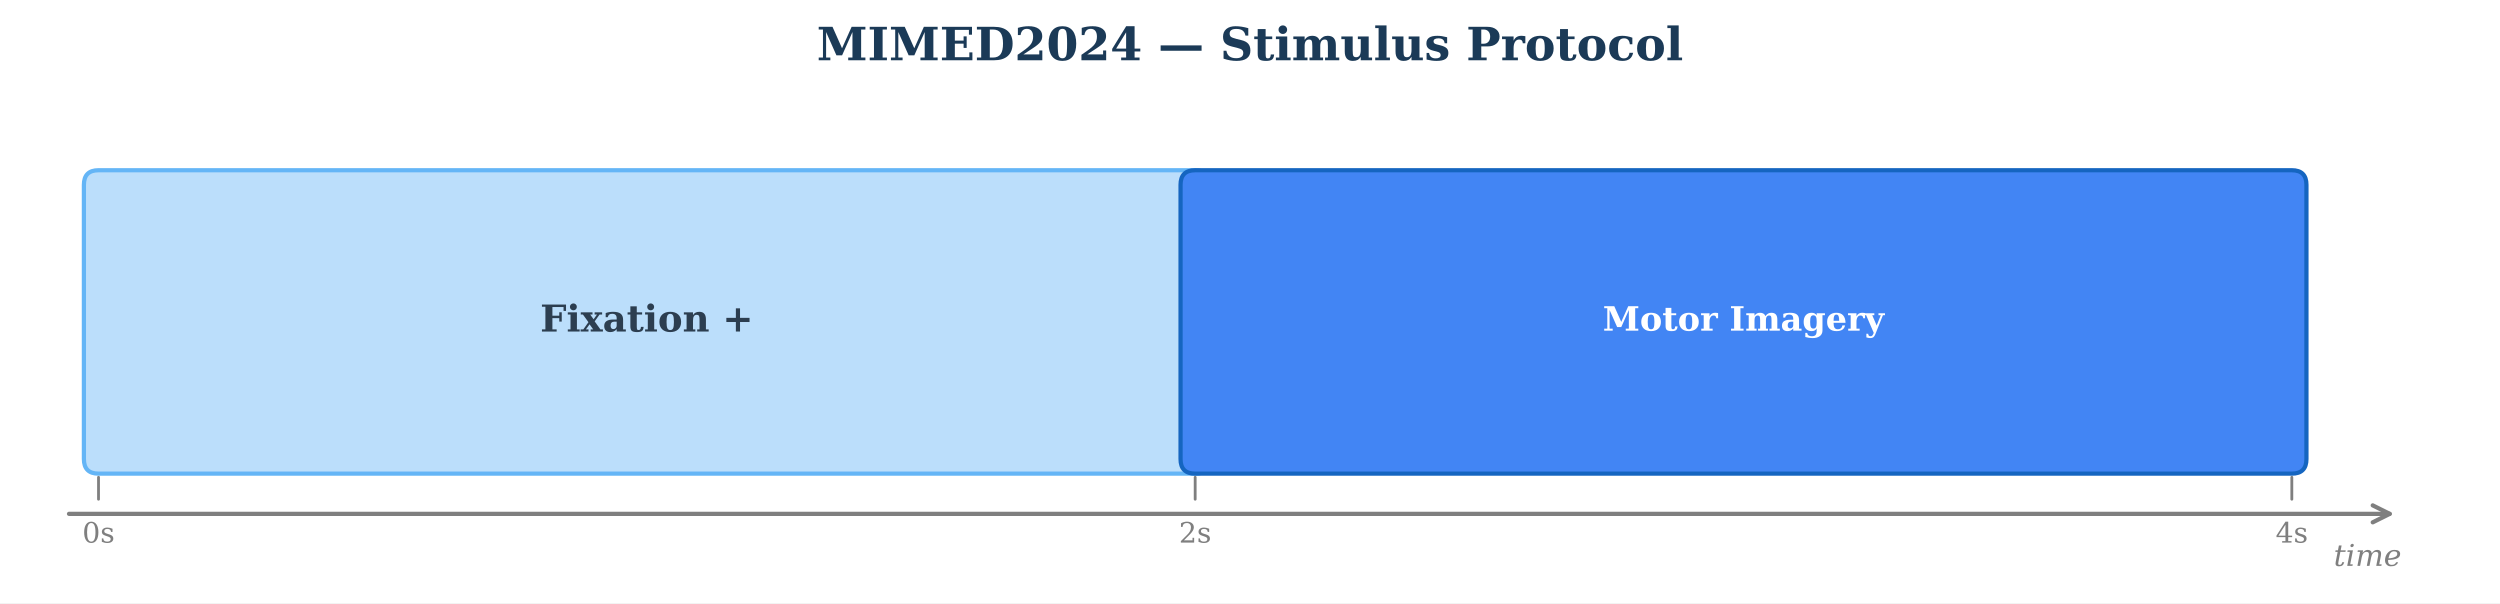
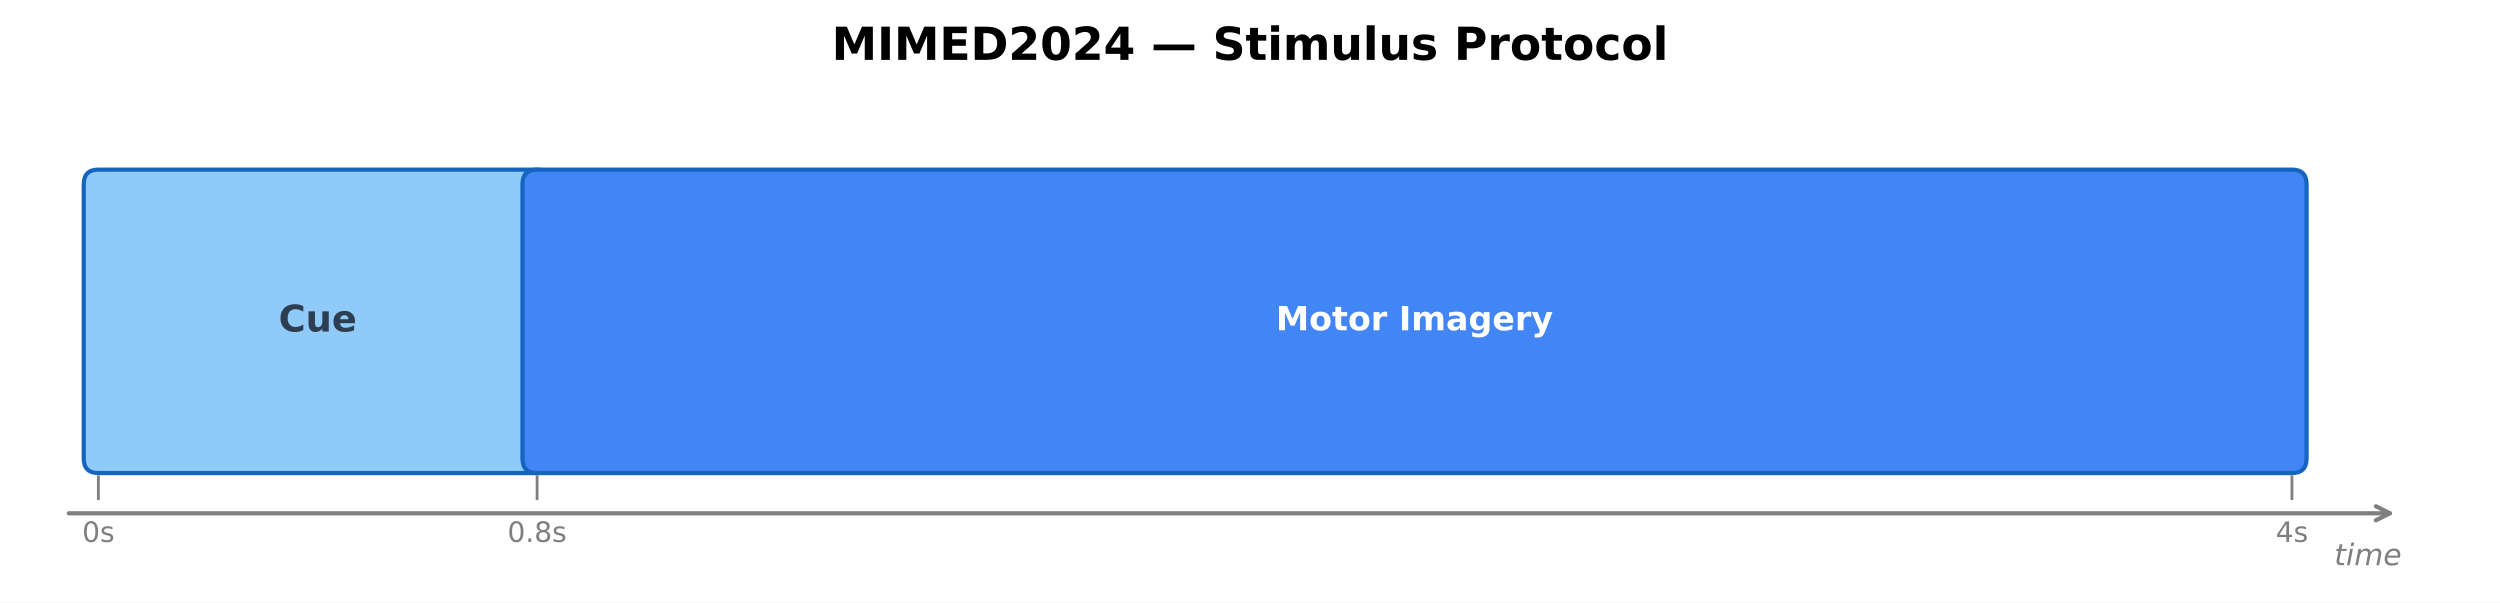
- <svg xmlns="http://www.w3.org/2000/svg" xmlns:xlink="http://www.w3.org/1999/xlink" width="708.48pt" height="170.95pt" viewBox="0 0 708.48 170.95" version="1.1">
+ <svg xmlns="http://www.w3.org/2000/svg" xmlns:xlink="http://www.w3.org/1999/xlink" width="712.8pt" height="171.788pt" viewBox="0 0 712.8 171.788" version="1.1">
  <defs>
    <style type="text/css">*{stroke-linejoin: round; stroke-linecap: butt}</style>
  </defs>
  <g id="figure_1">
    <g id="patch_1">
-       <path d="M 0 170.95  L 708.48 170.95  L 708.48 0  L 0 0  z " style="fill: #ffffff" />
+       <path d="M 0 171.788  L 712.8 171.788  L 712.8 0  L 0 0  z " style="fill: #ffffff" />
    </g>
    <g id="axes_1">
      <g id="patch_2">
-         <path d="M 27.919 134.226  L 338.701 134.226  Q 342.845 134.226 342.845 130.082  L 342.845 52.387  Q 342.845 48.243 338.701 48.243  L 27.919 48.243  Q 23.775 48.243 23.775 52.387  L 23.775 130.082  Q 23.775 134.226 27.919 134.226  z " clip-path="url(#pa385cf62bd)" style="fill: #bbdefb; stroke: #64b5f6; stroke-width: 1.2" />
+         <path d="M 28.048 134.88  L 153.134 134.88  Q 157.304 134.88 157.304 130.711  L 157.304 52.532  Q 157.304 48.362 153.134 48.362  L 28.048 48.362  Q 23.878 48.362 23.878 52.532  L 23.878 130.711  Q 23.878 134.88 28.048 134.88  z " clip-path="url(#p631cf257eb)" style="fill: #90caf9; stroke: #1565c0; stroke-width: 1.2" />
      </g>
      <g id="patch_3">
-         <path d="M 338.701 134.226  L 649.483 134.226  Q 653.627 134.226 653.627 130.082  L 653.627 52.387  Q 653.627 48.243 649.483 48.243  L 338.701 48.243  Q 334.557 48.243 334.557 52.387  L 334.557 130.082  Q 334.557 134.226 338.701 134.226  z " clip-path="url(#pa385cf62bd)" style="fill: #4285f4; stroke: #1565c0; stroke-width: 1.2" />
+         <path d="M 153.134 134.88  L 653.481 134.88  Q 657.65 134.88 657.65 130.711  L 657.65 52.532  Q 657.65 48.362 653.481 48.362  L 153.134 48.362  Q 148.965 48.362 148.965 52.532  L 148.965 130.711  Q 148.965 134.88 153.134 134.88  z " clip-path="url(#p631cf257eb)" style="fill: #4285f4; stroke: #1565c0; stroke-width: 1.2" />
      </g>
      <g id="line2d_1">
-         <path d="M 27.919 135.262  L 27.919 141.477  " clip-path="url(#pa385cf62bd)" style="fill: none; stroke: #7f7f7f; stroke-width: 0.8; stroke-linecap: round" />
+         <path d="M 28.048 135.923  L 28.048 142.177  " clip-path="url(#p631cf257eb)" style="fill: none; stroke: #7f7f7f; stroke-width: 0.8; stroke-linecap: square" />
      </g>
      <g id="line2d_2">
-         <path d="M 338.701 135.262  L 338.701 141.477  " clip-path="url(#pa385cf62bd)" style="fill: none; stroke: #7f7f7f; stroke-width: 0.8; stroke-linecap: round" />
+         <path d="M 153.134 135.923  L 153.134 142.177  " clip-path="url(#p631cf257eb)" style="fill: none; stroke: #7f7f7f; stroke-width: 0.8; stroke-linecap: square" />
      </g>
      <g id="line2d_3">
-         <path d="M 649.483 135.262  L 649.483 141.477  " clip-path="url(#pa385cf62bd)" style="fill: none; stroke: #7f7f7f; stroke-width: 0.8; stroke-linecap: round" />
+         <path d="M 653.481 135.923  L 653.481 142.177  " clip-path="url(#p631cf257eb)" style="fill: none; stroke: #7f7f7f; stroke-width: 0.8; stroke-linecap: square" />
      </g>
      <g id="text_1">
-         <g clip-path="url(#pa385cf62bd)">
-           <g style="fill: #2c3e50" transform="translate(153.0912 93.96234) scale(0.105 -0.105)">
+         <g clip-path="url(#p631cf257eb)">
+           <g style="fill: #2c3e50" transform="translate(79.43972 94.5186) scale(0.105 -0.105)">
            <defs>
-               <path id="DejaVuSerif-Bold-29" d="M 300 0  L 300 378  L 897 378  L 897 4288  L 300 4288  L 300 4666  L 4459 4666  L 4459 3566  L 4031 3566  L 4031 4238  L 2106 4238  L 2106 2741  L 3291 2741  L 3291 3334  L 3719 3334  L 3719 1722  L 3291 1722  L 3291 2316  L 2106 2316  L 2106 378  L 2841 378  L 2841 0  L 300 0  z " transform="scale(0.015625)" />
-               <path id="DejaVuSerif-Bold-4c" d="M 588 4263  Q 588 4516 763 4689  Q 938 4863 1191 4863  Q 1438 4863 1611 4689  Q 1784 4516 1784 4263  Q 1784 4016 1611 3842  Q 1438 3669 1191 3669  Q 938 3669 763 3841  Q 588 4013 588 4263  z M 1797 378  L 2272 378  L 2272 0  L 219 0  L 219 378  L 691 378  L 691 2944  L 219 2944  L 219 3322  L 1797 3322  L 1797 378  z " transform="scale(0.015625)" />
-               <path id="DejaVuSerif-Bold-5b" d="M 2247 2119  L 2834 2944  L 2425 2944  L 2425 3322  L 3719 3322  L 3719 2944  L 3278 2944  L 2431 1759  L 3419 378  L 3859 378  L 3859 0  L 1747 0  L 1747 378  L 2175 378  L 1550 1253  L 922 378  L 1369 378  L 1369 0  L 0 0  L 0 378  L 475 378  L 1356 1619  L 403 2944  L 31 2944  L 31 3322  L 2059 3322  L 2059 2944  L 1656 2944  L 2247 2119  z " transform="scale(0.015625)" />
-               <path id="DejaVuSerif-Bold-44" d="M 3525 2041  L 3525 378  L 4000 378  L 4000 0  L 2419 0  L 2419 422  Q 2200 159 1931 34  Q 1663 -91 1319 -91  Q 809 -91 536 182  Q 263 456 263 966  Q 263 1525 655 1803  Q 1047 2081 1838 2081  L 2419 2081  L 2419 2278  Q 2419 2681 2228 2873  Q 2038 3066 1638 3066  Q 1306 3066 1126 2930  Q 947 2794 872 2484  L 519 2484  L 519 3200  Q 816 3306 1134 3359  Q 1453 3413 1806 3413  Q 2697 3413 3111 3081  Q 3525 2750 3525 2041  z M 2419 1044  L 2419 1709  L 2003 1709  Q 1694 1709 1528 1540  Q 1363 1372 1363 1056  Q 1363 741 1483 584  Q 1603 428 1850 428  Q 2106 428 2262 597  Q 2419 766 2419 1044  z " transform="scale(0.015625)" />
-               <path id="DejaVuSerif-Bold-57" d="M 634 2944  L 153 2944  L 153 3322  L 634 3322  L 634 4353  L 1741 4353  L 1741 3322  L 2663 3322  L 2663 2944  L 1741 2944  L 1741 909  Q 1741 475 1809 369  Q 1878 263 2059 263  Q 2259 263 2356 397  Q 2453 531 2459 813  L 2925 813  Q 2897 313 2651 111  Q 2406 -91 1806 -91  Q 1122 -91 878 123  Q 634 338 634 909  L 634 2944  z " transform="scale(0.015625)" />
-               <path id="DejaVuSerif-Bold-52" d="M 2138 263  Q 2488 263 2630 563  Q 2772 863 2772 1663  Q 2772 2463 2631 2761  Q 2491 3059 2138 3059  Q 1784 3059 1640 2757  Q 1497 2456 1497 1663  Q 1497 869 1640 566  Q 1784 263 2138 263  z M 2138 -91  Q 1259 -91 761 376  Q 263 844 263 1663  Q 263 2484 761 2948  Q 1259 3413 2138 3413  Q 3019 3413 3516 2948  Q 4013 2484 4013 1663  Q 4013 844 3514 376  Q 3016 -91 2138 -91  z " transform="scale(0.015625)" />
-               <path id="DejaVuSerif-Bold-51" d="M 219 0  L 219 378  L 691 378  L 691 2944  L 219 2944  L 219 3322  L 1797 3322  L 1797 2853  Q 1997 3150 2253 3281  Q 2509 3413 2900 3413  Q 3459 3413 3745 3083  Q 4031 2753 4031 2113  L 4031 378  L 4506 378  L 4506 0  L 2522 0  L 2522 378  L 2925 378  L 2925 2144  Q 2925 2566 2817 2730  Q 2709 2894 2444 2894  Q 2109 2894 1953 2648  Q 1797 2403 1797 1869  L 1797 378  L 2203 378  L 2203 0  L 219 0  z " transform="scale(0.015625)" />
-               <path id="DejaVuSerif-Bold-3" transform="scale(0.015625)" />
-               <path id="DejaVuSerif-Bold-e" d="M 3041 4013  L 3041 2369  L 4684 2369  L 4684 1650  L 3041 1650  L 3041 6  L 2322 6  L 2322 1650  L 678 1650  L 678 2369  L 2322 2369  L 2322 4013  L 3041 4013  z " transform="scale(0.015625)" />
+               <path id="DejaVuSans-Bold-43" d="M 4288 256  Q 3956 84 3597 -3  Q 3238 -91 2847 -91  Q 1681 -91 1000 561  Q 319 1213 319 2328  Q 319 3447 1000 4098  Q 1681 4750 2847 4750  Q 3238 4750 3597 4662  Q 3956 4575 4288 4403  L 4288 3438  Q 3953 3666 3628 3772  Q 3303 3878 2944 3878  Q 2300 3878 1931 3465  Q 1563 3053 1563 2328  Q 1563 1606 1931 1193  Q 2300 781 2944 781  Q 3303 781 3628 887  Q 3953 994 4288 1222  L 4288 256  z " transform="scale(0.015625)" />
+               <path id="DejaVuSans-Bold-75" d="M 500 1363  L 500 3500  L 1625 3500  L 1625 3150  Q 1625 2866 1622 2436  Q 1619 2006 1619 1863  Q 1619 1441 1641 1255  Q 1663 1069 1716 984  Q 1784 875 1895 815  Q 2006 756 2150 756  Q 2500 756 2700 1025  Q 2900 1294 2900 1772  L 2900 3500  L 4019 3500  L 4019 0  L 2900 0  L 2900 506  Q 2647 200 2364 54  Q 2081 -91 1741 -91  Q 1134 -91 817 281  Q 500 653 500 1363  z " transform="scale(0.015625)" />
+               <path id="DejaVuSans-Bold-65" d="M 4031 1759  L 4031 1441  L 1416 1441  Q 1456 1047 1700 850  Q 1944 653 2381 653  Q 2734 653 3104 758  Q 3475 863 3866 1075  L 3866 213  Q 3469 63 3072 -14  Q 2675 -91 2278 -91  Q 1328 -91 801 392  Q 275 875 275 1747  Q 275 2603 792 3093  Q 1309 3584 2216 3584  Q 3041 3584 3536 3087  Q 4031 2591 4031 1759  z M 2881 2131  Q 2881 2450 2695 2645  Q 2509 2841 2209 2841  Q 1884 2841 1681 2658  Q 1478 2475 1428 2131  L 2881 2131  z " transform="scale(0.015625)" />
            </defs>
-             <use xlink:href="#DejaVuSerif-Bold-29" />
-             <use xlink:href="#DejaVuSerif-Bold-4c" transform="translate(71 0)" />
-             <use xlink:href="#DejaVuSerif-Bold-5b" transform="translate(108.9844 0)" />
-             <use xlink:href="#DejaVuSerif-Bold-44" transform="translate(168.6094 0)" />
-             <use xlink:href="#DejaVuSerif-Bold-57" transform="translate(233.4062 0)" />
-             <use xlink:href="#DejaVuSerif-Bold-4c" transform="translate(279.5938 0)" />
-             <use xlink:href="#DejaVuSerif-Bold-52" transform="translate(317.5781 0)" />
-             <use xlink:href="#DejaVuSerif-Bold-51" transform="translate(384.2812 0)" />
-             <use xlink:href="#DejaVuSerif-Bold-3" transform="translate(456.9844 0)" />
-             <use xlink:href="#DejaVuSerif-Bold-e" transform="translate(491.7969 0)" />
+             <use xlink:href="#DejaVuSans-Bold-43" />
+             <use xlink:href="#DejaVuSans-Bold-75" transform="translate(73.38867 0)" />
+             <use xlink:href="#DejaVuSans-Bold-65" transform="translate(144.5801 0)" />
          </g>
        </g>
      </g>
      <g id="text_2">
-         <g clip-path="url(#pa385cf62bd)">
-           <g style="fill: #ffffff" transform="translate(454.2149 93.70216) scale(0.095 -0.095)">
+         <g clip-path="url(#p631cf257eb)">
+           <g style="fill: #ffffff" transform="translate(363.8045 94.16844) scale(0.095 -0.095)">
            <defs>
-               <path id="DejaVuSerif-Bold-30" d="M 269 0  L 269 378  L 863 378  L 863 4288  L 269 4288  L 269 4666  L 2194 4666  L 3525 1672  L 4863 4666  L 6784 4666  L 6784 4288  L 6188 4288  L 6188 378  L 6784 378  L 6784 0  L 4384 0  L 4384 378  L 4978 378  L 4978 3938  L 3531 684  L 2741 684  L 1300 3938  L 1300 378  L 1894 378  L 1894 0  L 269 0  z " transform="scale(0.015625)" />
-               <path id="DejaVuSerif-Bold-55" d="M 3438 3359  L 3438 2369  L 3084 2369  Q 3066 2634 2941 2764  Q 2816 2894 2578 2894  Q 2216 2894 2006 2575  Q 1797 2256 1797 1691  L 1797 378  L 2400 378  L 2400 0  L 219 0  L 219 378  L 691 378  L 691 2944  L 184 2944  L 184 3322  L 1797 3322  L 1797 2731  Q 1959 3078 2226 3245  Q 2494 3413 2881 3413  Q 2978 3413 3117 3398  Q 3256 3384 3438 3359  z " transform="scale(0.015625)" />
-               <path id="DejaVuSerif-Bold-2c" d="M 300 0  L 300 378  L 897 378  L 897 4288  L 300 4288  L 300 4666  L 2700 4666  L 2700 4288  L 2100 4288  L 2100 378  L 2700 378  L 2700 0  L 300 0  z " transform="scale(0.015625)" />
-               <path id="DejaVuSerif-Bold-50" d="M 3884 2778  Q 4116 3109 4384 3261  Q 4653 3413 5013 3413  Q 5584 3413 5867 3089  Q 6150 2766 6150 2113  L 6150 378  L 6625 378  L 6625 0  L 4647 0  L 4647 378  L 5044 378  L 5044 1947  Q 5044 2569 4948 2731  Q 4853 2894 4594 2894  Q 4300 2894 4137 2667  Q 3975 2441 3975 2022  L 3975 378  L 4372 378  L 4372 0  L 2472 0  L 2472 378  L 2869 378  L 2869 1947  Q 2869 2569 2772 2731  Q 2675 2894 2419 2894  Q 2122 2894 1959 2667  Q 1797 2441 1797 2022  L 1797 378  L 2194 378  L 2194 0  L 219 0  L 219 378  L 691 378  L 691 2944  L 219 2944  L 219 3322  L 1797 3322  L 1797 2853  Q 1991 3144 2241 3278  Q 2491 3413 2834 3413  Q 3241 3413 3494 3258  Q 3747 3103 3884 2778  z " transform="scale(0.015625)" />
-               <path id="DejaVuSerif-Bold-4a" d="M 3853 2944  L 3853 44  Q 3853 -656 3354 -1039  Q 2856 -1422 1947 -1422  Q 1616 -1422 1275 -1370  Q 934 -1319 575 -1216  L 575 -422  L 928 -422  Q 975 -750 1192 -909  Q 1409 -1069 1813 -1069  Q 2325 -1069 2536 -823  Q 2747 -578 2747 44  L 2747 422  Q 2606 163 2367 36  Q 2128 -91 1778 -91  Q 1072 -91 667 378  Q 263 847 263 1663  Q 263 2481 667 2947  Q 1072 3413 1778 3413  Q 2128 3413 2367 3286  Q 2606 3159 2747 2900  L 2747 3322  L 4325 3322  L 4325 2944  L 3853 2944  z M 2747 1825  Q 2747 2406 2597 2665  Q 2447 2925 2119 2925  Q 1775 2925 1636 2651  Q 1497 2378 1497 1663  Q 1497 947 1637 672  Q 1778 397 2119 397  Q 2447 397 2597 656  Q 2747 916 2747 1497  L 2747 1825  z " transform="scale(0.015625)" />
-               <path id="DejaVuSerif-Bold-48" d="M 2566 1875  Q 2566 2531 2444 2795  Q 2322 3059 2028 3059  Q 1744 3059 1620 2800  Q 1497 2541 1497 1931  L 1497 1875  L 2566 1875  z M 3781 1503  L 1497 1503  L 1497 1478  Q 1497 834 1690 548  Q 1884 263 2316 263  Q 2675 263 2897 453  Q 3119 644 3181 1006  L 3700 1006  Q 3566 441 3166 175  Q 2766 -91 2047 -91  Q 1184 -91 723 364  Q 263 819 263 1663  Q 263 2488 734 2950  Q 1206 3413 2047 3413  Q 2872 3413 3312 2927  Q 3753 2441 3781 1503  z " transform="scale(0.015625)" />
-               <path id="DejaVuSerif-Bold-5c" d="M 1997 -750  Q 1847 -1116 1634 -1269  Q 1422 -1422 1063 -1422  Q 909 -1422 721 -1387  Q 534 -1353 313 -1288  L 313 -594  L 666 -597  Q 675 -838 779 -953  Q 884 -1069 1094 -1069  Q 1297 -1069 1422 -958  Q 1547 -847 1672 -538  L 1722 -422  L 275 2944  L -84 2944  L -84 3322  L 1831 3322  L 1831 2944  L 1434 2944  L 2278 978  L 3066 2944  L 2625 2944  L 2625 3322  L 3872 3322  L 3872 2944  L 3469 2944  L 1997 -750  z " transform="scale(0.015625)" />
+               <path id="DejaVuSans-Bold-4d" d="M 588 4666  L 2119 4666  L 3181 2169  L 4250 4666  L 5778 4666  L 5778 0  L 4641 0  L 4641 3413  L 3566 897  L 2803 897  L 1728 3413  L 1728 0  L 588 0  L 588 4666  z " transform="scale(0.015625)" />
+               <path id="DejaVuSans-Bold-6f" d="M 2203 2784  Q 1831 2784 1636 2517  Q 1441 2250 1441 1747  Q 1441 1244 1636 976  Q 1831 709 2203 709  Q 2569 709 2762 976  Q 2956 1244 2956 1747  Q 2956 2250 2762 2517  Q 2569 2784 2203 2784  z M 2203 3584  Q 3106 3584 3614 3096  Q 4122 2609 4122 1747  Q 4122 884 3614 396  Q 3106 -91 2203 -91  Q 1297 -91 786 396  Q 275 884 275 1747  Q 275 2609 786 3096  Q 1297 3584 2203 3584  z " transform="scale(0.015625)" />
+               <path id="DejaVuSans-Bold-74" d="M 1759 4494  L 1759 3500  L 2913 3500  L 2913 2700  L 1759 2700  L 1759 1216  Q 1759 972 1856 886  Q 1953 800 2241 800  L 2816 800  L 2816 0  L 1856 0  Q 1194 0 917 276  Q 641 553 641 1216  L 641 2700  L 84 2700  L 84 3500  L 641 3500  L 641 4494  L 1759 4494  z " transform="scale(0.015625)" />
+               <path id="DejaVuSans-Bold-72" d="M 3138 2547  Q 2991 2616 2845 2648  Q 2700 2681 2553 2681  Q 2122 2681 1889 2404  Q 1656 2128 1656 1613  L 1656 0  L 538 0  L 538 3500  L 1656 3500  L 1656 2925  Q 1872 3269 2151 3426  Q 2431 3584 2822 3584  Q 2878 3584 2943 3579  Q 3009 3575 3134 3559  L 3138 2547  z " transform="scale(0.015625)" />
+               <path id="DejaVuSans-Bold-20" transform="scale(0.015625)" />
+               <path id="DejaVuSans-Bold-49" d="M 588 4666  L 1791 4666  L 1791 0  L 588 0  L 588 4666  z " transform="scale(0.015625)" />
+               <path id="DejaVuSans-Bold-6d" d="M 3781 2919  Q 3994 3244 4286 3414  Q 4578 3584 4928 3584  Q 5531 3584 5847 3212  Q 6163 2841 6163 2131  L 6163 0  L 5038 0  L 5038 1825  Q 5041 1866 5042 1909  Q 5044 1953 5044 2034  Q 5044 2406 4934 2573  Q 4825 2741 4581 2741  Q 4263 2741 4089 2478  Q 3916 2216 3909 1719  L 3909 0  L 2784 0  L 2784 1825  Q 2784 2406 2684 2573  Q 2584 2741 2328 2741  Q 2006 2741 1831 2477  Q 1656 2213 1656 1722  L 1656 0  L 531 0  L 531 3500  L 1656 3500  L 1656 2988  Q 1863 3284 2130 3434  Q 2397 3584 2719 3584  Q 3081 3584 3359 3409  Q 3638 3234 3781 2919  z " transform="scale(0.015625)" />
+               <path id="DejaVuSans-Bold-61" d="M 2106 1575  Q 1756 1575 1579 1456  Q 1403 1338 1403 1106  Q 1403 894 1545 773  Q 1688 653 1941 653  Q 2256 653 2472 879  Q 2688 1106 2688 1447  L 2688 1575  L 2106 1575  z M 3816 1997  L 3816 0  L 2688 0  L 2688 519  Q 2463 200 2181 54  Q 1900 -91 1497 -91  Q 953 -91 614 226  Q 275 544 275 1050  Q 275 1666 698 1953  Q 1122 2241 2028 2241  L 2688 2241  L 2688 2328  Q 2688 2594 2478 2717  Q 2269 2841 1825 2841  Q 1466 2841 1156 2769  Q 847 2697 581 2553  L 581 3406  Q 941 3494 1303 3539  Q 1666 3584 2028 3584  Q 2975 3584 3395 3211  Q 3816 2838 3816 1997  z " transform="scale(0.015625)" />
+               <path id="DejaVuSans-Bold-67" d="M 2919 594  Q 2688 288 2409 144  Q 2131 0 1766 0  Q 1125 0 706 504  Q 288 1009 288 1791  Q 288 2575 706 3076  Q 1125 3578 1766 3578  Q 2131 3578 2409 3434  Q 2688 3291 2919 2981  L 2919 3500  L 4044 3500  L 4044 353  Q 4044 -491 3511 -936  Q 2978 -1381 1966 -1381  Q 1638 -1381 1331 -1331  Q 1025 -1281 716 -1178  L 716 -306  Q 1009 -475 1290 -558  Q 1572 -641 1856 -641  Q 2406 -641 2662 -400  Q 2919 -159 2919 353  L 2919 594  z M 2181 2772  Q 1834 2772 1640 2515  Q 1447 2259 1447 1791  Q 1447 1309 1634 1061  Q 1822 813 2181 813  Q 2531 813 2725 1069  Q 2919 1325 2919 1791  Q 2919 2259 2725 2515  Q 2531 2772 2181 2772  z " transform="scale(0.015625)" />
+               <path id="DejaVuSans-Bold-79" d="M 78 3500  L 1197 3500  L 2138 1125  L 2938 3500  L 4056 3500  L 2584 -331  Q 2363 -916 2067 -1148  Q 1772 -1381 1288 -1381  L 641 -1381  L 641 -647  L 991 -647  Q 1275 -647 1404 -556  Q 1534 -466 1606 -231  L 1638 -134  L 78 3500  z " transform="scale(0.015625)" />
            </defs>
-             <use xlink:href="#DejaVuSerif-Bold-30" />
-             <use xlink:href="#DejaVuSerif-Bold-52" transform="translate(110.6875 0)" />
-             <use xlink:href="#DejaVuSerif-Bold-57" transform="translate(177.3906 0)" />
-             <use xlink:href="#DejaVuSerif-Bold-52" transform="translate(223.5781 0)" />
-             <use xlink:href="#DejaVuSerif-Bold-55" transform="translate(290.2812 0)" />
-             <use xlink:href="#DejaVuSerif-Bold-3" transform="translate(342.9688 0)" />
-             <use xlink:href="#DejaVuSerif-Bold-2c" transform="translate(377.7812 0)" />
-             <use xlink:href="#DejaVuSerif-Bold-50" transform="translate(424.5625 0)" />
-             <use xlink:href="#DejaVuSerif-Bold-44" transform="translate(530.375 0)" />
-             <use xlink:href="#DejaVuSerif-Bold-4a" transform="translate(595.1719 0)" />
-             <use xlink:href="#DejaVuSerif-Bold-48" transform="translate(665.0938 0)" />
-             <use xlink:href="#DejaVuSerif-Bold-55" transform="translate(728.7188 0)" />
-             <use xlink:href="#DejaVuSerif-Bold-5c" transform="translate(781.4062 0)" />
+             <use xlink:href="#DejaVuSans-Bold-4d" />
+             <use xlink:href="#DejaVuSans-Bold-6f" transform="translate(99.51172 0)" />
+             <use xlink:href="#DejaVuSans-Bold-74" transform="translate(168.2129 0)" />
+             <use xlink:href="#DejaVuSans-Bold-6f" transform="translate(216.0156 0)" />
+             <use xlink:href="#DejaVuSans-Bold-72" transform="translate(284.7168 0)" />
+             <use xlink:href="#DejaVuSans-Bold-20" transform="translate(334.0332 0)" />
+             <use xlink:href="#DejaVuSans-Bold-49" transform="translate(368.8477 0)" />
+             <use xlink:href="#DejaVuSans-Bold-6d" transform="translate(406.0547 0)" />
+             <use xlink:href="#DejaVuSans-Bold-61" transform="translate(510.2539 0)" />
+             <use xlink:href="#DejaVuSans-Bold-67" transform="translate(577.7344 0)" />
+             <use xlink:href="#DejaVuSans-Bold-65" transform="translate(649.3164 0)" />
+             <use xlink:href="#DejaVuSans-Bold-72" transform="translate(717.1387 0)" />
+             <use xlink:href="#DejaVuSans-Bold-79" transform="translate(766.4551 0)" />
          </g>
        </g>
      </g>
      <g id="text_3">
-         <g style="fill: #7f7f7f" transform="translate(23.32131 153.7713) scale(0.08 -0.08)">
+         <g style="fill: #7f7f7f" transform="translate(23.41901 154.5102) scale(0.08 -0.08)">
          <defs>
-             <path id="DejaVuSerif-13" d="M 2034 219  Q 2513 219 2750 744  Q 2988 1269 2988 2328  Q 2988 3391 2750 3916  Q 2513 4441 2034 4441  Q 1556 4441 1318 3916  Q 1081 3391 1081 2328  Q 1081 1269 1318 744  Q 1556 219 2034 219  z M 2034 -91  Q 1275 -91 848 546  Q 422 1184 422 2328  Q 422 3475 848 4112  Q 1275 4750 2034 4750  Q 2797 4750 3222 4112  Q 3647 3475 3647 2328  Q 3647 1184 3222 546  Q 2797 -91 2034 -91  z " transform="scale(0.015625)" />
-             <path id="DejaVuSerif-56" d="M 359 184  L 359 959  L 691 959  Q 703 588 923 403  Q 1144 219 1575 219  Q 1963 219 2166 364  Q 2369 509 2369 788  Q 2369 1006 2220 1140  Q 2072 1275 1594 1428  L 1178 1569  Q 750 1706 558 1912  Q 366 2119 366 2438  Q 366 2894 700 3153  Q 1034 3413 1625 3413  Q 1888 3413 2178 3344  Q 2469 3275 2778 3144  L 2778 2419  L 2447 2419  Q 2434 2741 2221 2922  Q 2009 3103 1644 3103  Q 1281 3103 1095 2975  Q 909 2847 909 2591  Q 909 2381 1050 2254  Q 1191 2128 1613 1997  L 2069 1856  Q 2541 1709 2748 1489  Q 2956 1269 2956 922  Q 2956 450 2595 179  Q 2234 -91 1600 -91  Q 1278 -91 972 -22  Q 666 47 359 184  z " transform="scale(0.015625)" />
+             <path id="DejaVuSans-30" d="M 2034 4250  Q 1547 4250 1301 3770  Q 1056 3291 1056 2328  Q 1056 1369 1301 889  Q 1547 409 2034 409  Q 2525 409 2770 889  Q 3016 1369 3016 2328  Q 3016 3291 2770 3770  Q 2525 4250 2034 4250  z M 2034 4750  Q 2819 4750 3233 4129  Q 3647 3509 3647 2328  Q 3647 1150 3233 529  Q 2819 -91 2034 -91  Q 1250 -91 836 529  Q 422 1150 422 2328  Q 422 3509 836 4129  Q 1250 4750 2034 4750  z " transform="scale(0.015625)" />
+             <path id="DejaVuSans-73" d="M 2834 3397  L 2834 2853  Q 2591 2978 2328 3040  Q 2066 3103 1784 3103  Q 1356 3103 1142 2972  Q 928 2841 928 2578  Q 928 2378 1081 2264  Q 1234 2150 1697 2047  L 1894 2003  Q 2506 1872 2764 1633  Q 3022 1394 3022 966  Q 3022 478 2636 193  Q 2250 -91 1575 -91  Q 1294 -91 989 -36  Q 684 19 347 128  L 347 722  Q 666 556 975 473  Q 1284 391 1588 391  Q 1994 391 2212 530  Q 2431 669 2431 922  Q 2431 1156 2273 1281  Q 2116 1406 1581 1522  L 1381 1569  Q 847 1681 609 1914  Q 372 2147 372 2553  Q 372 3047 722 3315  Q 1072 3584 1716 3584  Q 2034 3584 2315 3537  Q 2597 3491 2834 3397  z " transform="scale(0.015625)" />
          </defs>
-           <use xlink:href="#DejaVuSerif-13" />
-           <use xlink:href="#DejaVuSerif-56" transform="translate(63.625 0)" />
+           <use xlink:href="#DejaVuSans-30" />
+           <use xlink:href="#DejaVuSans-73" transform="translate(63.62305 0)" />
        </g>
      </g>
      <g id="text_4">
-         <g style="fill: #7f7f7f" transform="translate(334.1034 153.7713) scale(0.08 -0.08)">
+         <g style="fill: #7f7f7f" transform="translate(144.6893 154.5102) scale(0.08 -0.08)">
          <defs>
-             <path id="DejaVuSerif-15" d="M 819 3553  L 469 3553  L 469 4384  Q 803 4563 1142 4656  Q 1481 4750 1806 4750  Q 2534 4750 2956 4397  Q 3378 4044 3378 3438  Q 3378 2753 2422 1800  Q 2347 1728 2309 1691  L 1131 513  L 3078 513  L 3078 1088  L 3444 1088  L 3444 0  L 434 0  L 434 341  L 1850 1753  Q 2319 2222 2519 2614  Q 2719 3006 2719 3438  Q 2719 3909 2473 4175  Q 2228 4441 1797 4441  Q 1350 4441 1106 4219  Q 863 3997 819 3553  z " transform="scale(0.015625)" />
+             <path id="DejaVuSans-2e" d="M 684 794  L 1344 794  L 1344 0  L 684 0  L 684 794  z " transform="scale(0.015625)" />
+             <path id="DejaVuSans-38" d="M 2034 2216  Q 1584 2216 1326 1975  Q 1069 1734 1069 1313  Q 1069 891 1326 650  Q 1584 409 2034 409  Q 2484 409 2743 651  Q 3003 894 3003 1313  Q 3003 1734 2745 1975  Q 2488 2216 2034 2216  z M 1403 2484  Q 997 2584 770 2862  Q 544 3141 544 3541  Q 544 4100 942 4425  Q 1341 4750 2034 4750  Q 2731 4750 3128 4425  Q 3525 4100 3525 3541  Q 3525 3141 3298 2862  Q 3072 2584 2669 2484  Q 3125 2378 3379 2068  Q 3634 1759 3634 1313  Q 3634 634 3220 271  Q 2806 -91 2034 -91  Q 1263 -91 848 271  Q 434 634 434 1313  Q 434 1759 690 2068  Q 947 2378 1403 2484  z M 1172 3481  Q 1172 3119 1398 2916  Q 1625 2713 2034 2713  Q 2441 2713 2670 2916  Q 2900 3119 2900 3481  Q 2900 3844 2670 4047  Q 2441 4250 2034 4250  Q 1625 4250 1398 4047  Q 1172 3844 1172 3481  z " transform="scale(0.015625)" />
          </defs>
-           <use xlink:href="#DejaVuSerif-15" />
-           <use xlink:href="#DejaVuSerif-56" transform="translate(63.625 0)" />
+           <use xlink:href="#DejaVuSans-30" />
+           <use xlink:href="#DejaVuSans-2e" transform="translate(63.62305 0)" />
+           <use xlink:href="#DejaVuSans-38" transform="translate(95.41016 0)" />
+           <use xlink:href="#DejaVuSans-73" transform="translate(159.0332 0)" />
        </g>
      </g>
      <g id="text_5">
-         <g style="fill: #7f7f7f" transform="translate(644.8855 153.7713) scale(0.08 -0.08)">
+         <g style="fill: #7f7f7f" transform="translate(648.8518 154.5102) scale(0.08 -0.08)">
          <defs>
-             <path id="DejaVuSerif-17" d="M 2234 1581  L 2234 4063  L 641 1581  L 2234 1581  z M 3609 0  L 1484 0  L 1484 331  L 2234 331  L 2234 1247  L 197 1247  L 197 1588  L 2241 4750  L 2859 4750  L 2859 1581  L 3750 1581  L 3750 1247  L 2859 1247  L 2859 331  L 3609 331  L 3609 0  z " transform="scale(0.015625)" />
+             <path id="DejaVuSans-34" d="M 2419 4116  L 825 1625  L 2419 1625  L 2419 4116  z M 2253 4666  L 3047 4666  L 3047 1625  L 3713 1625  L 3713 1100  L 3047 1100  L 3047 0  L 2419 0  L 2419 1100  L 313 1100  L 313 1709  L 2253 4666  z " transform="scale(0.015625)" />
          </defs>
-           <use xlink:href="#DejaVuSerif-17" />
-           <use xlink:href="#DejaVuSerif-56" transform="translate(63.625 0)" />
+           <use xlink:href="#DejaVuSans-34" />
+           <use xlink:href="#DejaVuSans-73" transform="translate(63.62305 0)" />
        </g>
      </g>
      <g id="patch_4">
-         <path d="M 19.56 145.621  Q 349.061 145.621 677.22 145.621  " style="fill: none; stroke: #7f7f7f; stroke-width: 1.2; stroke-linecap: round" />
-         <path d="M 672.42 143.221  L 677.22 145.621  L 672.42 148.021  " style="fill: none; stroke: #7f7f7f; stroke-width: 1.2; stroke-linecap: round" />
+         <path d="M 19.622 146.347  Q 351.186 146.347 681.409 146.347  " style="fill: none; stroke: #7f7f7f; stroke-width: 1.2; stroke-linecap: round" />
+         <path d="M 677.409 144.347  L 681.409 146.347  L 677.409 148.347  " style="fill: none; stroke: #7f7f7f; stroke-width: 1.2; stroke-linecap: round" />
      </g>
      <g id="text_6">
-         <g style="fill: #7f7f7f" transform="translate(661.3353 160.3668) scale(0.085 -0.085)">
+         <g style="fill: #7f7f7f" transform="translate(665.5489 161.1444) scale(0.085 -0.085)">
          <defs>
-             <path id="DejaVuSerif-Italic-57" d="M 856 2988  L 350 2988  L 416 3322  L 922 3322  L 1122 4353  L 1700 4353  L 1500 3322  L 2581 3322  L 2516 2988  L 1434 2988  L 1025 878  Q 978 631 978 488  Q 978 388 1000 338  Q 1059 219 1278 219  Q 1503 219 1633 351  Q 1763 484 1825 781  L 2259 781  Q 2147 328 1884 118  Q 1622 -91 1169 -91  Q 672 -91 506 131  Q 406 266 406 516  Q 406 675 447 878  L 856 2988  z " transform="scale(0.015625)" />
-             <path id="DejaVuSerif-Italic-4c" d="M 1009 4353  Q 1038 4497 1163 4603  Q 1288 4709 1434 4709  Q 1578 4709 1663 4603  Q 1728 4522 1728 4422  Q 1728 4388 1719 4353  Q 1691 4206 1567 4103  Q 1444 4000 1297 4000  Q 1150 4000 1066 4103  Q 1003 4181 1003 4281  Q 1003 4316 1009 4353  z M 963 331  L 1506 331  L 1444 0  L 325 0  L 903 2988  L 353 2988  L 419 3322  L 1544 3322  L 963 331  z " transform="scale(0.015625)" />
-             <path id="DejaVuSerif-Italic-50" d="M 3503 2675  Q 3741 3041 4034 3227  Q 4328 3413 4672 3413  Q 5194 3413 5388 3088  Q 5503 2894 5503 2578  Q 5503 2372 5453 2113  L 5106 331  L 5625 331  L 5563 0  L 4469 0  L 4866 2047  Q 4913 2291 4913 2466  Q 4913 2659 4856 2772  Q 4750 2988 4403 2988  Q 4019 2988 3761 2697  Q 3503 2406 3394 1850  L 3034 0  L 2459 0  L 2863 2069  Q 2906 2303 2906 2472  Q 2906 2666 2850 2775  Q 2741 2988 2394 2988  Q 2009 2988 1751 2697  Q 1494 2406 1384 1850  L 1025 0  L 450 0  L 1031 2994  L 481 2994  L 544 3322  L 1669 3322  L 1556 2731  Q 1778 3063 2059 3238  Q 2341 3413 2653 3413  Q 3041 3413 3262 3220  Q 3484 3028 3503 2675  z " transform="scale(0.015625)" />
-             <path id="DejaVuSerif-Italic-48" d="M 938 1275  Q 925 1156 925 1050  Q 925 756 1031 563  Q 1216 219 1709 219  Q 2072 219 2250 328  Q 2569 525 2644 778  L 3066 778  Q 2941 381 2475 103  Q 2150 -91 1506 -91  Q 863 -91 516 388  Q 272 722 272 1206  Q 272 1419 319 1659  Q 472 2450 1000 2931  Q 1528 3413 2278 3413  Q 3500 3413 3500 2547  Q 3500 1913 2859 1603  Q 2206 1288 938 1275  z M 2541 1975  Q 2891 2181 2891 2569  Q 2891 3103 2181 3103  Q 1763 3103 1472 2784  Q 1181 2466 1003 1606  Q 2006 1653 2541 1975  z " transform="scale(0.015625)" />
+             <path id="DejaVuSans-Oblique-74" d="M 2706 3500  L 2619 3053  L 1472 3053  L 1100 1153  Q 1081 1047 1072 975  Q 1063 903 1063 863  Q 1063 663 1183 572  Q 1303 481 1569 481  L 2150 481  L 2053 0  L 1503 0  Q 991 0 739 200  Q 488 400 488 806  Q 488 878 497 964  Q 506 1050 525 1153  L 897 3053  L 409 3053  L 500 3500  L 978 3500  L 1172 4494  L 1747 4494  L 1556 3500  L 2706 3500  z " transform="scale(0.015625)" />
+             <path id="DejaVuSans-Oblique-69" d="M 1172 4863  L 1747 4863  L 1606 4134  L 1031 4134  L 1172 4863  z M 909 3500  L 1484 3500  L 800 0  L 225 0  L 909 3500  z " transform="scale(0.015625)" />
+             <path id="DejaVuSans-Oblique-6d" d="M 5747 2113  L 5338 0  L 4763 0  L 5166 2094  Q 5191 2228 5203 2325  Q 5216 2422 5216 2491  Q 5216 2772 5059 2928  Q 4903 3084 4622 3084  Q 4203 3084 3875 2770  Q 3547 2456 3450 1953  L 3066 0  L 2491 0  L 2900 2094  Q 2925 2209 2937 2307  Q 2950 2406 2950 2484  Q 2950 2769 2794 2926  Q 2638 3084 2363 3084  Q 1938 3084 1609 2770  Q 1281 2456 1184 1953  L 800 0  L 225 0  L 909 3500  L 1484 3500  L 1375 2956  Q 1609 3263 1923 3423  Q 2238 3584 2597 3584  Q 2978 3584 3223 3384  Q 3469 3184 3519 2828  Q 3781 3197 4126 3390  Q 4472 3584 4856 3584  Q 5306 3584 5551 3325  Q 5797 3066 5797 2591  Q 5797 2488 5784 2364  Q 5772 2241 5747 2113  z " transform="scale(0.015625)" />
+             <path id="DejaVuSans-Oblique-65" d="M 3078 2063  Q 3088 2113 3092 2166  Q 3097 2219 3097 2272  Q 3097 2653 2873 2875  Q 2650 3097 2266 3097  Q 1838 3097 1509 2826  Q 1181 2556 1013 2059  L 3078 2063  z M 3578 1613  L 903 1613  Q 884 1494 878 1425  Q 872 1356 872 1306  Q 872 872 1139 634  Q 1406 397 1894 397  Q 2269 397 2603 481  Q 2938 566 3225 728  L 3116 159  Q 2806 34 2476 -28  Q 2147 -91 1806 -91  Q 1078 -91 686 257  Q 294 606 294 1247  Q 294 1794 489 2264  Q 684 2734 1063 3103  Q 1306 3334 1642 3459  Q 1978 3584 2356 3584  Q 2950 3584 3301 3228  Q 3653 2872 3653 2272  Q 3653 2128 3634 1964  Q 3616 1800 3578 1613  z " transform="scale(0.015625)" />
          </defs>
-           <use xlink:href="#DejaVuSerif-Italic-57" />
-           <use xlink:href="#DejaVuSerif-Italic-4c" transform="translate(40.1875 0)" />
-           <use xlink:href="#DejaVuSerif-Italic-50" transform="translate(72.17188 0)" />
-           <use xlink:href="#DejaVuSerif-Italic-48" transform="translate(167 0)" />
+           <use xlink:href="#DejaVuSans-Oblique-74" />
+           <use xlink:href="#DejaVuSans-Oblique-69" transform="translate(39.20898 0)" />
+           <use xlink:href="#DejaVuSans-Oblique-6d" transform="translate(66.99219 0)" />
+           <use xlink:href="#DejaVuSans-Oblique-65" transform="translate(164.4043 0)" />
        </g>
      </g>
      <g id="text_7">
-         <g style="fill: #1b3a57" transform="translate(231.4682 17.07797) scale(0.13 -0.13)">
+         <g transform="translate(237.1341 17.07797) scale(0.13 -0.13)">
          <defs>
-             <path id="DejaVuSerif-Bold-28" d="M 300 0  L 300 378  L 897 378  L 897 4288  L 300 4288  L 300 4666  L 4494 4666  L 4494 3566  L 4063 3566  L 4063 4238  L 2100 4238  L 2100 2741  L 3322 2741  L 3322 3334  L 3750 3334  L 3750 1722  L 3322 1722  L 3322 2316  L 2100 2316  L 2100 428  L 4122 428  L 4122 1100  L 4550 1100  L 4550 0  L 300 0  z " transform="scale(0.015625)" />
-             <path id="DejaVuSerif-Bold-27" d="M 2100 378  L 2534 378  Q 3266 378 3605 847  Q 3944 1316 3944 2338  Q 3944 3353 3606 3820  Q 3269 4288 2534 4288  L 2100 4288  L 2100 378  z M 300 0  L 300 378  L 897 378  L 897 4288  L 300 4288  L 300 4666  L 2694 4666  Q 3950 4666 4615 4066  Q 5281 3466 5281 2338  Q 5281 1203 4614 601  Q 3947 0 2694 0  L 300 0  z " transform="scale(0.015625)" />
-             <path id="DejaVuSerif-Bold-15" d="M 844 3513  L 469 3513  L 469 4519  Q 850 4634 1223 4692  Q 1597 4750 1978 4750  Q 2869 4750 3367 4386  Q 3866 4022 3866 3372  Q 3866 2909 3591 2542  Q 3316 2175 2541 1672  L 1241 819  L 3450 819  L 3450 1369  L 3878 1369  L 3878 0  L 428 0  L 428 763  L 1119 1241  Q 2003 1850 2297 2278  Q 2591 2706 2591 3278  Q 2591 3819 2367 4101  Q 2144 4384 1716 4384  Q 1347 4384 1125 4161  Q 903 3938 844 3513  z " transform="scale(0.015625)" />
-             <path id="DejaVuSerif-Bold-13" d="M 2228 275  Q 2603 275 2742 615  Q 2881 956 2881 2328  Q 2881 3691 2742 4037  Q 2603 4384 2228 4384  Q 1853 4384 1714 4043  Q 1575 3703 1575 2328  Q 1575 956 1714 615  Q 1853 275 2228 275  z M 2228 -91  Q 1294 -91 797 532  Q 300 1156 300 2328  Q 300 3500 797 4125  Q 1294 4750 2228 4750  Q 3159 4750 3656 4125  Q 4153 3500 4153 2328  Q 4153 1156 3656 532  Q 3159 -91 2228 -91  z " transform="scale(0.015625)" />
-             <path id="DejaVuSerif-Bold-17" d="M 4084 0  L 1516 0  L 1516 378  L 2209 378  L 2209 1228  L 263 1228  L 263 1588  L 2216 4750  L 3391 4750  L 3391 1631  L 4191 1631  L 4191 1228  L 3391 1228  L 3391 378  L 4084 378  L 4084 0  z M 2209 1631  L 2209 3897  L 819 1631  L 2209 1631  z " transform="scale(0.015625)" />
-             <path id="DejaVuSerif-Bold-782" d="M 344 2075  L 6056 2075  L 6056 1325  L 344 1325  L 344 2075  z " transform="scale(0.015625)" />
-             <path id="DejaVuSerif-Bold-36" d="M 494 225  L 494 1331  L 891 1331  Q 981 806 1318 547  Q 1656 288 2253 288  Q 2738 288 2991 472  Q 3244 656 3244 1013  Q 3244 1294 3072 1450  Q 2900 1606 2363 1741  L 1663 1913  Q 978 2088 700 2398  Q 422 2709 422 3284  Q 422 3978 883 4364  Q 1344 4750 2175 4750  Q 2584 4750 3026 4681  Q 3469 4613 3944 4475  L 3944 3444  L 3547 3444  Q 3456 3925 3150 4148  Q 2844 4372 2278 4372  Q 1816 4372 1580 4211  Q 1344 4050 1344 3731  Q 1344 3441 1506 3289  Q 1669 3138 2303 2975  L 3003 2803  Q 3653 2641 3945 2297  Q 4238 1953 4238 1350  Q 4238 644 3750 276  Q 3263 -91 2316 -91  Q 1859 -91 1409 -12  Q 959 66 494 225  z " transform="scale(0.015625)" />
-             <path id="DejaVuSerif-Bold-58" d="M 3963 3322  L 3963 378  L 4434 378  L 4434 0  L 2853 0  L 2853 469  Q 2656 172 2400 40  Q 2144 -91 1753 -91  Q 1194 -91 908 239  Q 622 569 622 1209  L 622 2944  L 147 2944  L 147 3322  L 1728 3322  L 1728 1381  Q 1728 763 1831 595  Q 1934 428 2209 428  Q 2544 428 2698 675  Q 2853 922 2853 1459  L 2853 2944  L 2450 2944  L 2450 3322  L 3963 3322  z " transform="scale(0.015625)" />
-             <path id="DejaVuSerif-Bold-4f" d="M 1797 378  L 2272 378  L 2272 0  L 219 0  L 219 378  L 691 378  L 691 4488  L 219 4488  L 219 4863  L 1797 4863  L 1797 378  z " transform="scale(0.015625)" />
-             <path id="DejaVuSerif-Bold-56" d="M 300 97  L 300 1025  L 653 1025  Q 697 653 931 458  Q 1166 263 1569 263  Q 1906 263 2086 380  Q 2266 497 2266 716  Q 2266 916 2152 1025  Q 2038 1134 1709 1216  L 1253 1331  Q 738 1459 506 1698  Q 275 1938 275 2344  Q 275 2884 650 3148  Q 1025 3413 1806 3413  Q 2100 3413 2433 3364  Q 2766 3316 3169 3213  L 3169 2375  L 2816 2375  Q 2788 2716 2573 2887  Q 2359 3059 1959 3059  Q 1622 3059 1448 2951  Q 1275 2844 1275 2638  Q 1275 2469 1375 2372  Q 1475 2275 1734 2209  L 2188 2094  Q 2841 1928 3091 1684  Q 3341 1441 3341 1006  Q 3341 444 2939 176  Q 2538 -91 1691 -91  Q 1381 -91 1034 -44  Q 688 3 300 97  z " transform="scale(0.015625)" />
-             <path id="DejaVuSerif-Bold-33" d="M 300 0  L 300 378  L 897 378  L 897 4288  L 300 4288  L 300 4666  L 2956 4666  Q 3734 4666 4193 4295  Q 4653 3925 4653 3303  Q 4653 2678 4192 2304  Q 3731 1931 2956 1931  L 2100 1931  L 2100 378  L 2853 378  L 2853 0  L 300 0  z M 2100 2309  L 2450 2309  Q 2856 2309 3098 2579  Q 3341 2850 3341 3303  Q 3341 3753 3100 4020  Q 2859 4288 2450 4288  L 2100 4288  L 2100 2309  z " transform="scale(0.015625)" />
-             <path id="DejaVuSerif-Bold-46" d="M 3609 1038  Q 3491 469 3123 189  Q 2756 -91 2125 -91  Q 1238 -91 750 368  Q 263 828 263 1663  Q 263 2488 744 2950  Q 1225 3413 2081 3413  Q 2428 3413 2781 3347  Q 3134 3281 3500 3150  L 3500 2228  L 3150 2228  Q 3100 2650 2903 2854  Q 2706 3059 2350 3059  Q 1888 3059 1692 2746  Q 1497 2434 1497 1663  Q 1497 909 1687 586  Q 1878 263 2309 263  Q 2644 263 2845 463  Q 3047 663 3091 1038  L 3609 1038  z " transform="scale(0.015625)" />
+             <path id="DejaVuSans-Bold-45" d="M 588 4666  L 3834 4666  L 3834 3756  L 1791 3756  L 1791 2888  L 3713 2888  L 3713 1978  L 1791 1978  L 1791 909  L 3903 909  L 3903 0  L 588 0  L 588 4666  z " transform="scale(0.015625)" />
+             <path id="DejaVuSans-Bold-44" d="M 1791 3756  L 1791 909  L 2222 909  Q 2959 909 3348 1275  Q 3738 1641 3738 2338  Q 3738 3031 3350 3393  Q 2963 3756 2222 3756  L 1791 3756  z M 588 4666  L 1856 4666  Q 2919 4666 3439 4514  Q 3959 4363 4331 4000  Q 4659 3684 4818 3271  Q 4978 2859 4978 2338  Q 4978 1809 4818 1395  Q 4659 981 4331 666  Q 3956 303 3431 151  Q 2906 0 1856 0  L 588 0  L 588 4666  z " transform="scale(0.015625)" />
+             <path id="DejaVuSans-Bold-32" d="M 1844 884  L 3897 884  L 3897 0  L 506 0  L 506 884  L 2209 2388  Q 2438 2594 2547 2791  Q 2656 2988 2656 3200  Q 2656 3528 2436 3728  Q 2216 3928 1850 3928  Q 1569 3928 1234 3808  Q 900 3688 519 3450  L 519 4475  Q 925 4609 1322 4679  Q 1719 4750 2100 4750  Q 2938 4750 3402 4381  Q 3866 4013 3866 3353  Q 3866 2972 3669 2642  Q 3472 2313 2841 1759  L 1844 884  z " transform="scale(0.015625)" />
+             <path id="DejaVuSans-Bold-30" d="M 2944 2338  Q 2944 3213 2780 3570  Q 2616 3928 2228 3928  Q 1841 3928 1675 3570  Q 1509 3213 1509 2338  Q 1509 1453 1675 1090  Q 1841 728 2228 728  Q 2613 728 2778 1090  Q 2944 1453 2944 2338  z M 4147 2328  Q 4147 1169 3647 539  Q 3147 -91 2228 -91  Q 1306 -91 806 539  Q 306 1169 306 2328  Q 306 3491 806 4120  Q 1306 4750 2228 4750  Q 3147 4750 3647 4120  Q 4147 3491 4147 2328  z " transform="scale(0.015625)" />
+             <path id="DejaVuSans-Bold-34" d="M 2356 3675  L 1038 1722  L 2356 1722  L 2356 3675  z M 2156 4666  L 3494 4666  L 3494 1722  L 4159 1722  L 4159 850  L 3494 850  L 3494 0  L 2356 0  L 2356 850  L 288 850  L 288 1881  L 2156 4666  z " transform="scale(0.015625)" />
+             <path id="DejaVuSans-Bold-2014" d="M 344 2156  L 6056 2156  L 6056 1350  L 344 1350  L 344 2156  z " transform="scale(0.015625)" />
+             <path id="DejaVuSans-Bold-53" d="M 3834 4519  L 3834 3531  Q 3450 3703 3084 3790  Q 2719 3878 2394 3878  Q 1963 3878 1756 3759  Q 1550 3641 1550 3391  Q 1550 3203 1689 3098  Q 1828 2994 2194 2919  L 2706 2816  Q 3484 2659 3812 2340  Q 4141 2022 4141 1434  Q 4141 663 3683 286  Q 3225 -91 2284 -91  Q 1841 -91 1394 -6  Q 947 78 500 244  L 500 1259  Q 947 1022 1364 901  Q 1781 781 2169 781  Q 2563 781 2772 912  Q 2981 1044 2981 1288  Q 2981 1506 2839 1625  Q 2697 1744 2272 1838  L 1806 1941  Q 1106 2091 782 2419  Q 459 2747 459 3303  Q 459 4000 909 4375  Q 1359 4750 2203 4750  Q 2588 4750 2994 4692  Q 3400 4634 3834 4519  z " transform="scale(0.015625)" />
+             <path id="DejaVuSans-Bold-69" d="M 538 3500  L 1656 3500  L 1656 0  L 538 0  L 538 3500  z M 538 4863  L 1656 4863  L 1656 3950  L 538 3950  L 538 4863  z " transform="scale(0.015625)" />
+             <path id="DejaVuSans-Bold-6c" d="M 538 4863  L 1656 4863  L 1656 0  L 538 0  L 538 4863  z " transform="scale(0.015625)" />
+             <path id="DejaVuSans-Bold-73" d="M 3272 3391  L 3272 2541  Q 2913 2691 2578 2766  Q 2244 2841 1947 2841  Q 1628 2841 1473 2761  Q 1319 2681 1319 2516  Q 1319 2381 1436 2309  Q 1553 2238 1856 2203  L 2053 2175  Q 2913 2066 3209 1816  Q 3506 1566 3506 1031  Q 3506 472 3093 190  Q 2681 -91 1863 -91  Q 1516 -91 1145 -36  Q 775 19 384 128  L 384 978  Q 719 816 1070 734  Q 1422 653 1784 653  Q 2113 653 2278 743  Q 2444 834 2444 1013  Q 2444 1163 2330 1236  Q 2216 1309 1875 1350  L 1678 1375  Q 931 1469 631 1722  Q 331 1975 331 2491  Q 331 3047 712 3315  Q 1094 3584 1881 3584  Q 2191 3584 2531 3537  Q 2872 3491 3272 3391  z " transform="scale(0.015625)" />
+             <path id="DejaVuSans-Bold-50" d="M 588 4666  L 2584 4666  Q 3475 4666 3951 4270  Q 4428 3875 4428 3144  Q 4428 2409 3951 2014  Q 3475 1619 2584 1619  L 1791 1619  L 1791 0  L 588 0  L 588 4666  z M 1791 3794  L 1791 2491  L 2456 2491  Q 2806 2491 2997 2661  Q 3188 2831 3188 3144  Q 3188 3456 2997 3625  Q 2806 3794 2456 3794  L 1791 3794  z " transform="scale(0.015625)" />
+             <path id="DejaVuSans-Bold-63" d="M 3366 3391  L 3366 2478  Q 3138 2634 2908 2709  Q 2678 2784 2431 2784  Q 1963 2784 1702 2511  Q 1441 2238 1441 1747  Q 1441 1256 1702 982  Q 1963 709 2431 709  Q 2694 709 2930 787  Q 3166 866 3366 1019  L 3366 103  Q 3103 6 2833 -42  Q 2563 -91 2291 -91  Q 1344 -91 809 395  Q 275 881 275 1747  Q 275 2613 809 3098  Q 1344 3584 2291 3584  Q 2566 3584 2833 3536  Q 3100 3488 3366 3391  z " transform="scale(0.015625)" />
          </defs>
-           <use xlink:href="#DejaVuSerif-Bold-30" />
-           <use xlink:href="#DejaVuSerif-Bold-2c" transform="translate(110.6875 0)" />
-           <use xlink:href="#DejaVuSerif-Bold-30" transform="translate(157.4688 0)" />
-           <use xlink:href="#DejaVuSerif-Bold-28" transform="translate(268.1562 0)" />
-           <use xlink:href="#DejaVuSerif-Bold-27" transform="translate(344.375 0)" />
-           <use xlink:href="#DejaVuSerif-Bold-15" transform="translate(431.0938 0)" />
-           <use xlink:href="#DejaVuSerif-Bold-13" transform="translate(500.6719 0)" />
-           <use xlink:href="#DejaVuSerif-Bold-15" transform="translate(570.25 0)" />
-           <use xlink:href="#DejaVuSerif-Bold-17" transform="translate(639.8281 0)" />
-           <use xlink:href="#DejaVuSerif-Bold-3" transform="translate(709.4062 0)" />
-           <use xlink:href="#DejaVuSerif-Bold-782" transform="translate(744.2188 0)" />
-           <use xlink:href="#DejaVuSerif-Bold-3" transform="translate(844.2188 0)" />
-           <use xlink:href="#DejaVuSerif-Bold-36" transform="translate(879.0312 0)" />
-           <use xlink:href="#DejaVuSerif-Bold-57" transform="translate(951.25 0)" />
-           <use xlink:href="#DejaVuSerif-Bold-4c" transform="translate(997.4375 0)" />
-           <use xlink:href="#DejaVuSerif-Bold-50" transform="translate(1035.422 0)" />
-           <use xlink:href="#DejaVuSerif-Bold-58" transform="translate(1141.234 0)" />
-           <use xlink:href="#DejaVuSerif-Bold-4f" transform="translate(1213.938 0)" />
-           <use xlink:href="#DejaVuSerif-Bold-58" transform="translate(1251.922 0)" />
-           <use xlink:href="#DejaVuSerif-Bold-56" transform="translate(1324.625 0)" />
-           <use xlink:href="#DejaVuSerif-Bold-3" transform="translate(1380.922 0)" />
-           <use xlink:href="#DejaVuSerif-Bold-33" transform="translate(1415.734 0)" />
-           <use xlink:href="#DejaVuSerif-Bold-55" transform="translate(1490.938 0)" />
-           <use xlink:href="#DejaVuSerif-Bold-52" transform="translate(1543.625 0)" />
-           <use xlink:href="#DejaVuSerif-Bold-57" transform="translate(1610.328 0)" />
-           <use xlink:href="#DejaVuSerif-Bold-52" transform="translate(1656.516 0)" />
-           <use xlink:href="#DejaVuSerif-Bold-46" transform="translate(1723.219 0)" />
-           <use xlink:href="#DejaVuSerif-Bold-52" transform="translate(1784.109 0)" />
-           <use xlink:href="#DejaVuSerif-Bold-4f" transform="translate(1850.812 0)" />
+           <use xlink:href="#DejaVuSans-Bold-4d" />
+           <use xlink:href="#DejaVuSans-Bold-49" transform="translate(99.51172 0)" />
+           <use xlink:href="#DejaVuSans-Bold-4d" transform="translate(136.7188 0)" />
+           <use xlink:href="#DejaVuSans-Bold-45" transform="translate(236.2305 0)" />
+           <use xlink:href="#DejaVuSans-Bold-44" transform="translate(304.541 0)" />
+           <use xlink:href="#DejaVuSans-Bold-32" transform="translate(387.5488 0)" />
+           <use xlink:href="#DejaVuSans-Bold-30" transform="translate(457.1289 0)" />
+           <use xlink:href="#DejaVuSans-Bold-32" transform="translate(526.709 0)" />
+           <use xlink:href="#DejaVuSans-Bold-34" transform="translate(596.2891 0)" />
+           <use xlink:href="#DejaVuSans-Bold-20" transform="translate(665.8691 0)" />
+           <use xlink:href="#DejaVuSans-Bold-2014" transform="translate(700.6836 0)" />
+           <use xlink:href="#DejaVuSans-Bold-20" transform="translate(800.6836 0)" />
+           <use xlink:href="#DejaVuSans-Bold-53" transform="translate(835.498 0)" />
+           <use xlink:href="#DejaVuSans-Bold-74" transform="translate(907.5195 0)" />
+           <use xlink:href="#DejaVuSans-Bold-69" transform="translate(955.3223 0)" />
+           <use xlink:href="#DejaVuSans-Bold-6d" transform="translate(989.5996 0)" />
+           <use xlink:href="#DejaVuSans-Bold-75" transform="translate(1093.799 0)" />
+           <use xlink:href="#DejaVuSans-Bold-6c" transform="translate(1164.99 0)" />
+           <use xlink:href="#DejaVuSans-Bold-75" transform="translate(1199.268 0)" />
+           <use xlink:href="#DejaVuSans-Bold-73" transform="translate(1270.459 0)" />
+           <use xlink:href="#DejaVuSans-Bold-20" transform="translate(1329.98 0)" />
+           <use xlink:href="#DejaVuSans-Bold-50" transform="translate(1364.795 0)" />
+           <use xlink:href="#DejaVuSans-Bold-72" transform="translate(1438.086 0)" />
+           <use xlink:href="#DejaVuSans-Bold-6f" transform="translate(1487.402 0)" />
+           <use xlink:href="#DejaVuSans-Bold-74" transform="translate(1556.104 0)" />
+           <use xlink:href="#DejaVuSans-Bold-6f" transform="translate(1603.906 0)" />
+           <use xlink:href="#DejaVuSans-Bold-63" transform="translate(1672.607 0)" />
+           <use xlink:href="#DejaVuSans-Bold-6f" transform="translate(1731.885 0)" />
+           <use xlink:href="#DejaVuSans-Bold-6c" transform="translate(1800.586 0)" />
        </g>
      </g>
    </g>
  </g>
  <defs>
-     <clipPath id="pa385cf62bd">
-       <rect x="7.2" y="29.078" width="694.08" height="134.672" />
+     <clipPath id="p631cf257eb">
+       <rect x="7.2" y="29.078" width="698.4" height="135.51" />
    </clipPath>
  </defs>
</svg>
